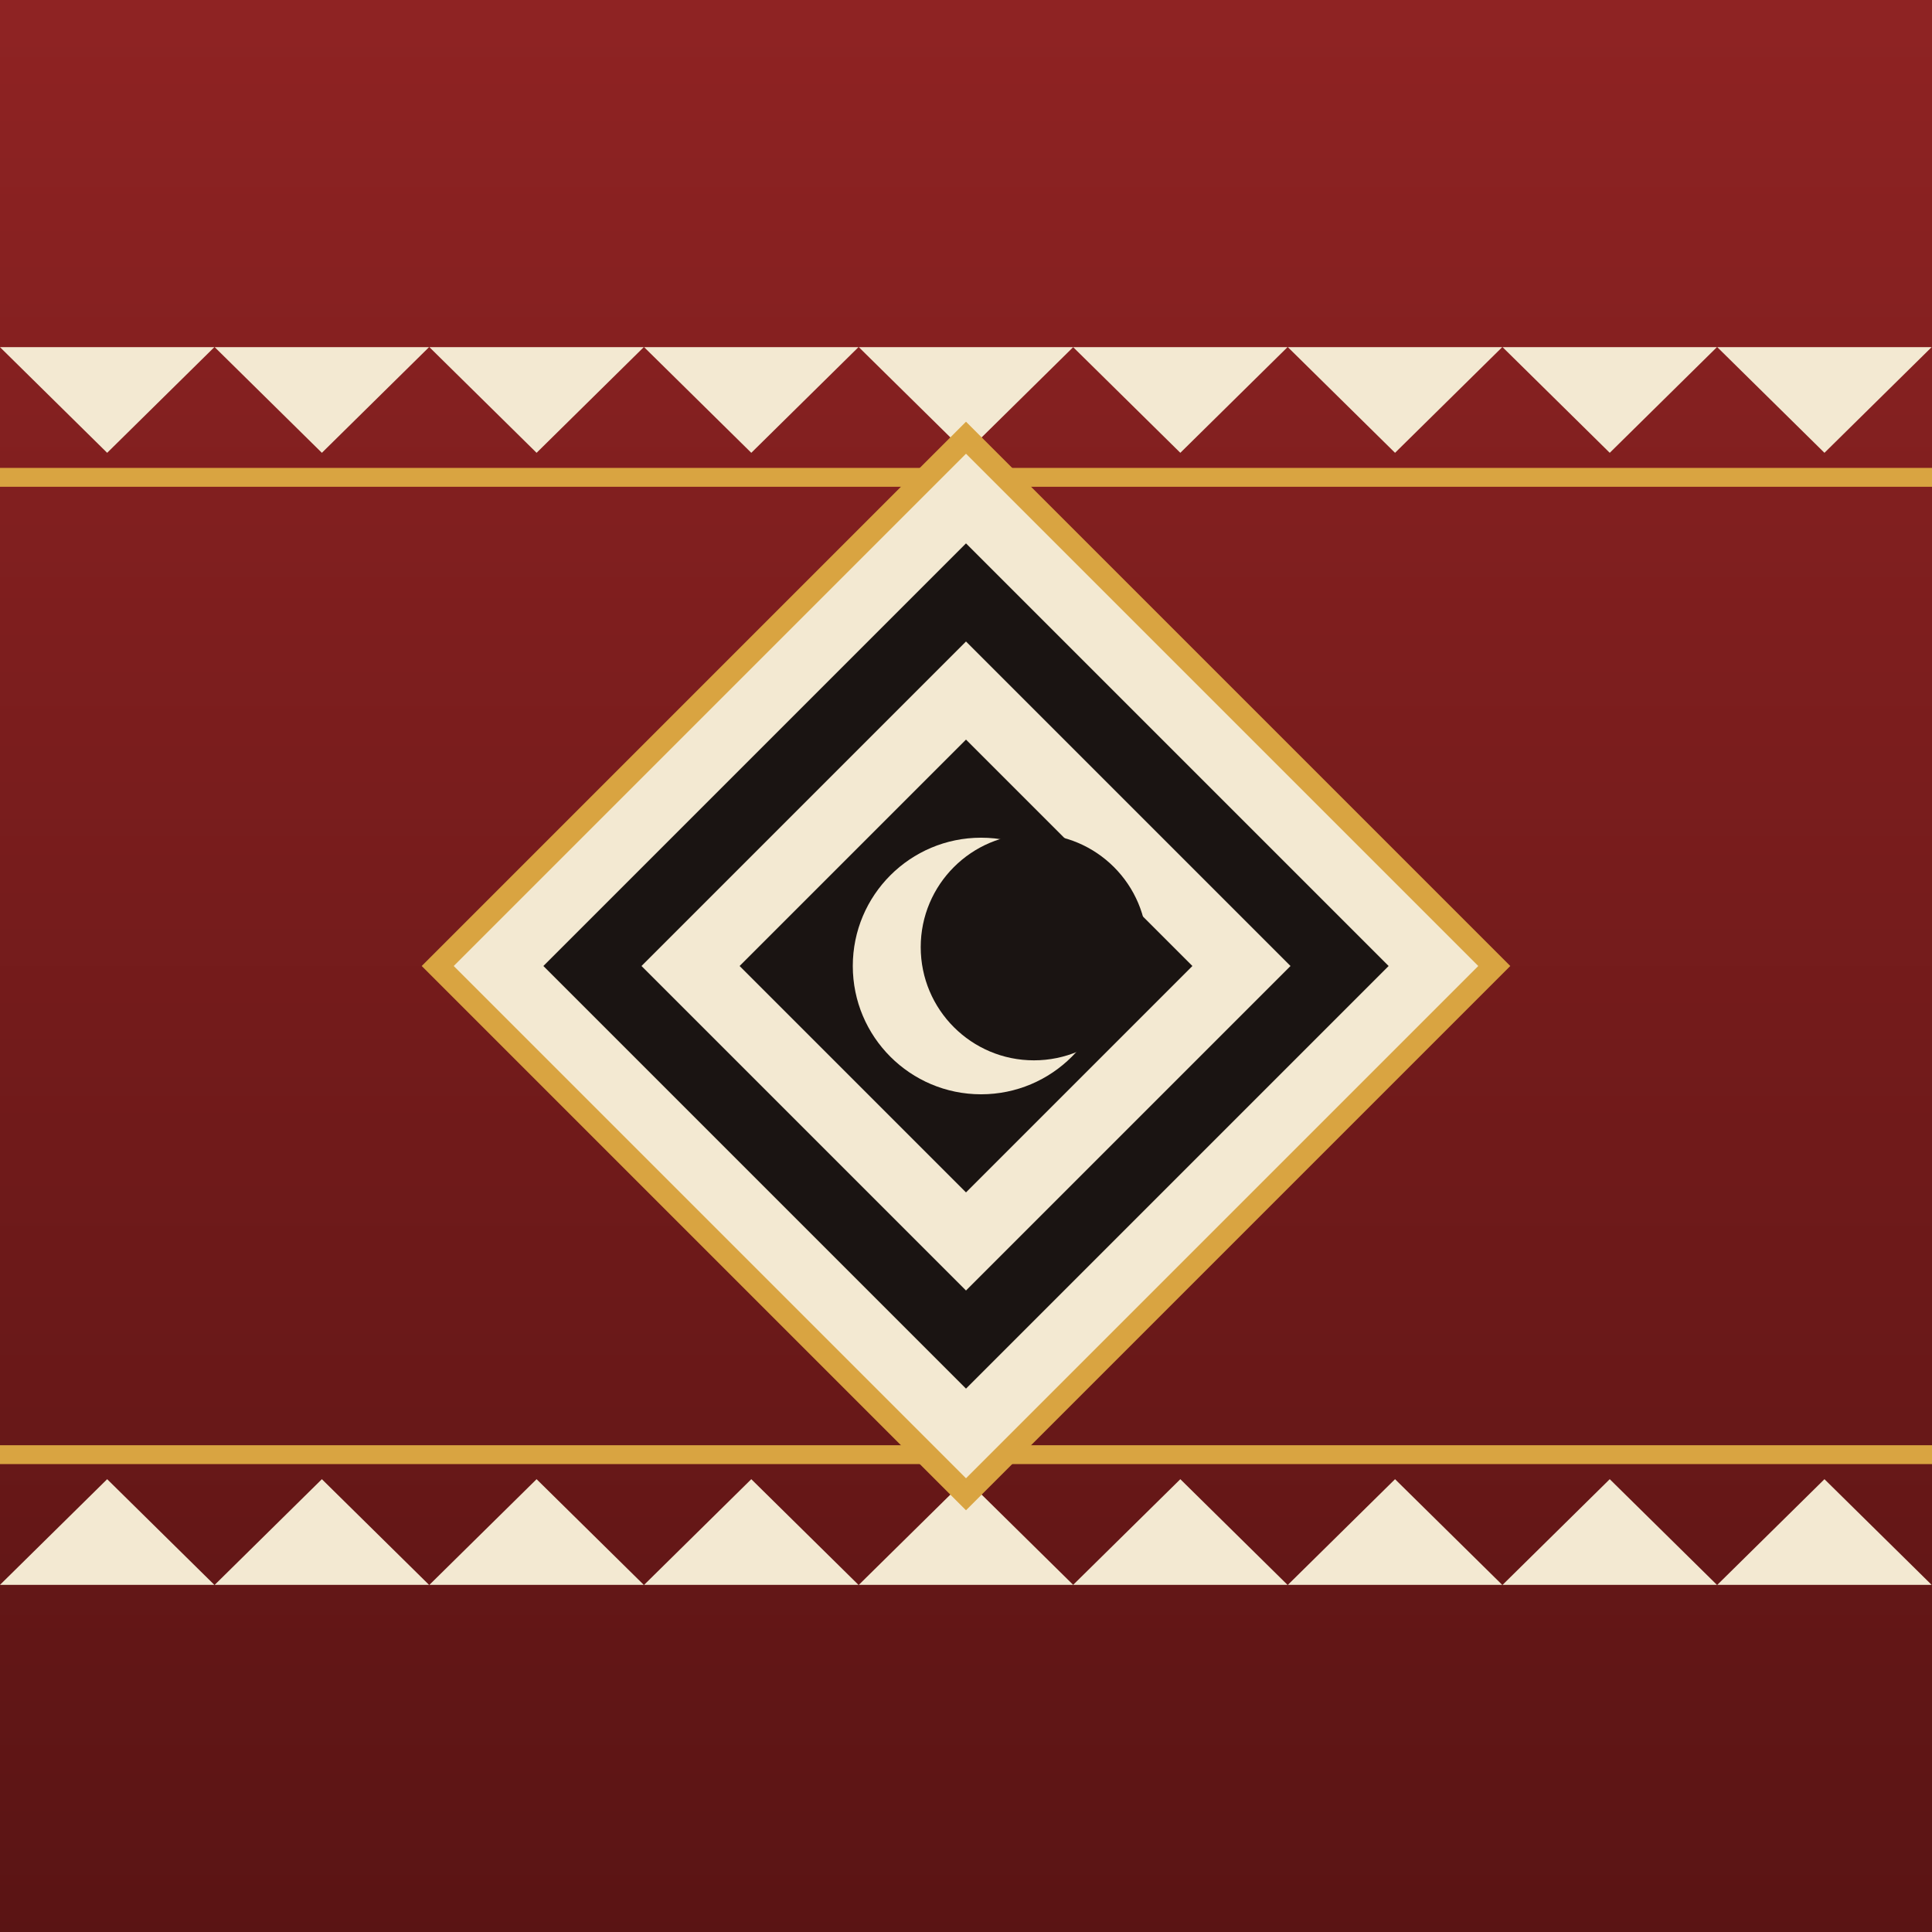
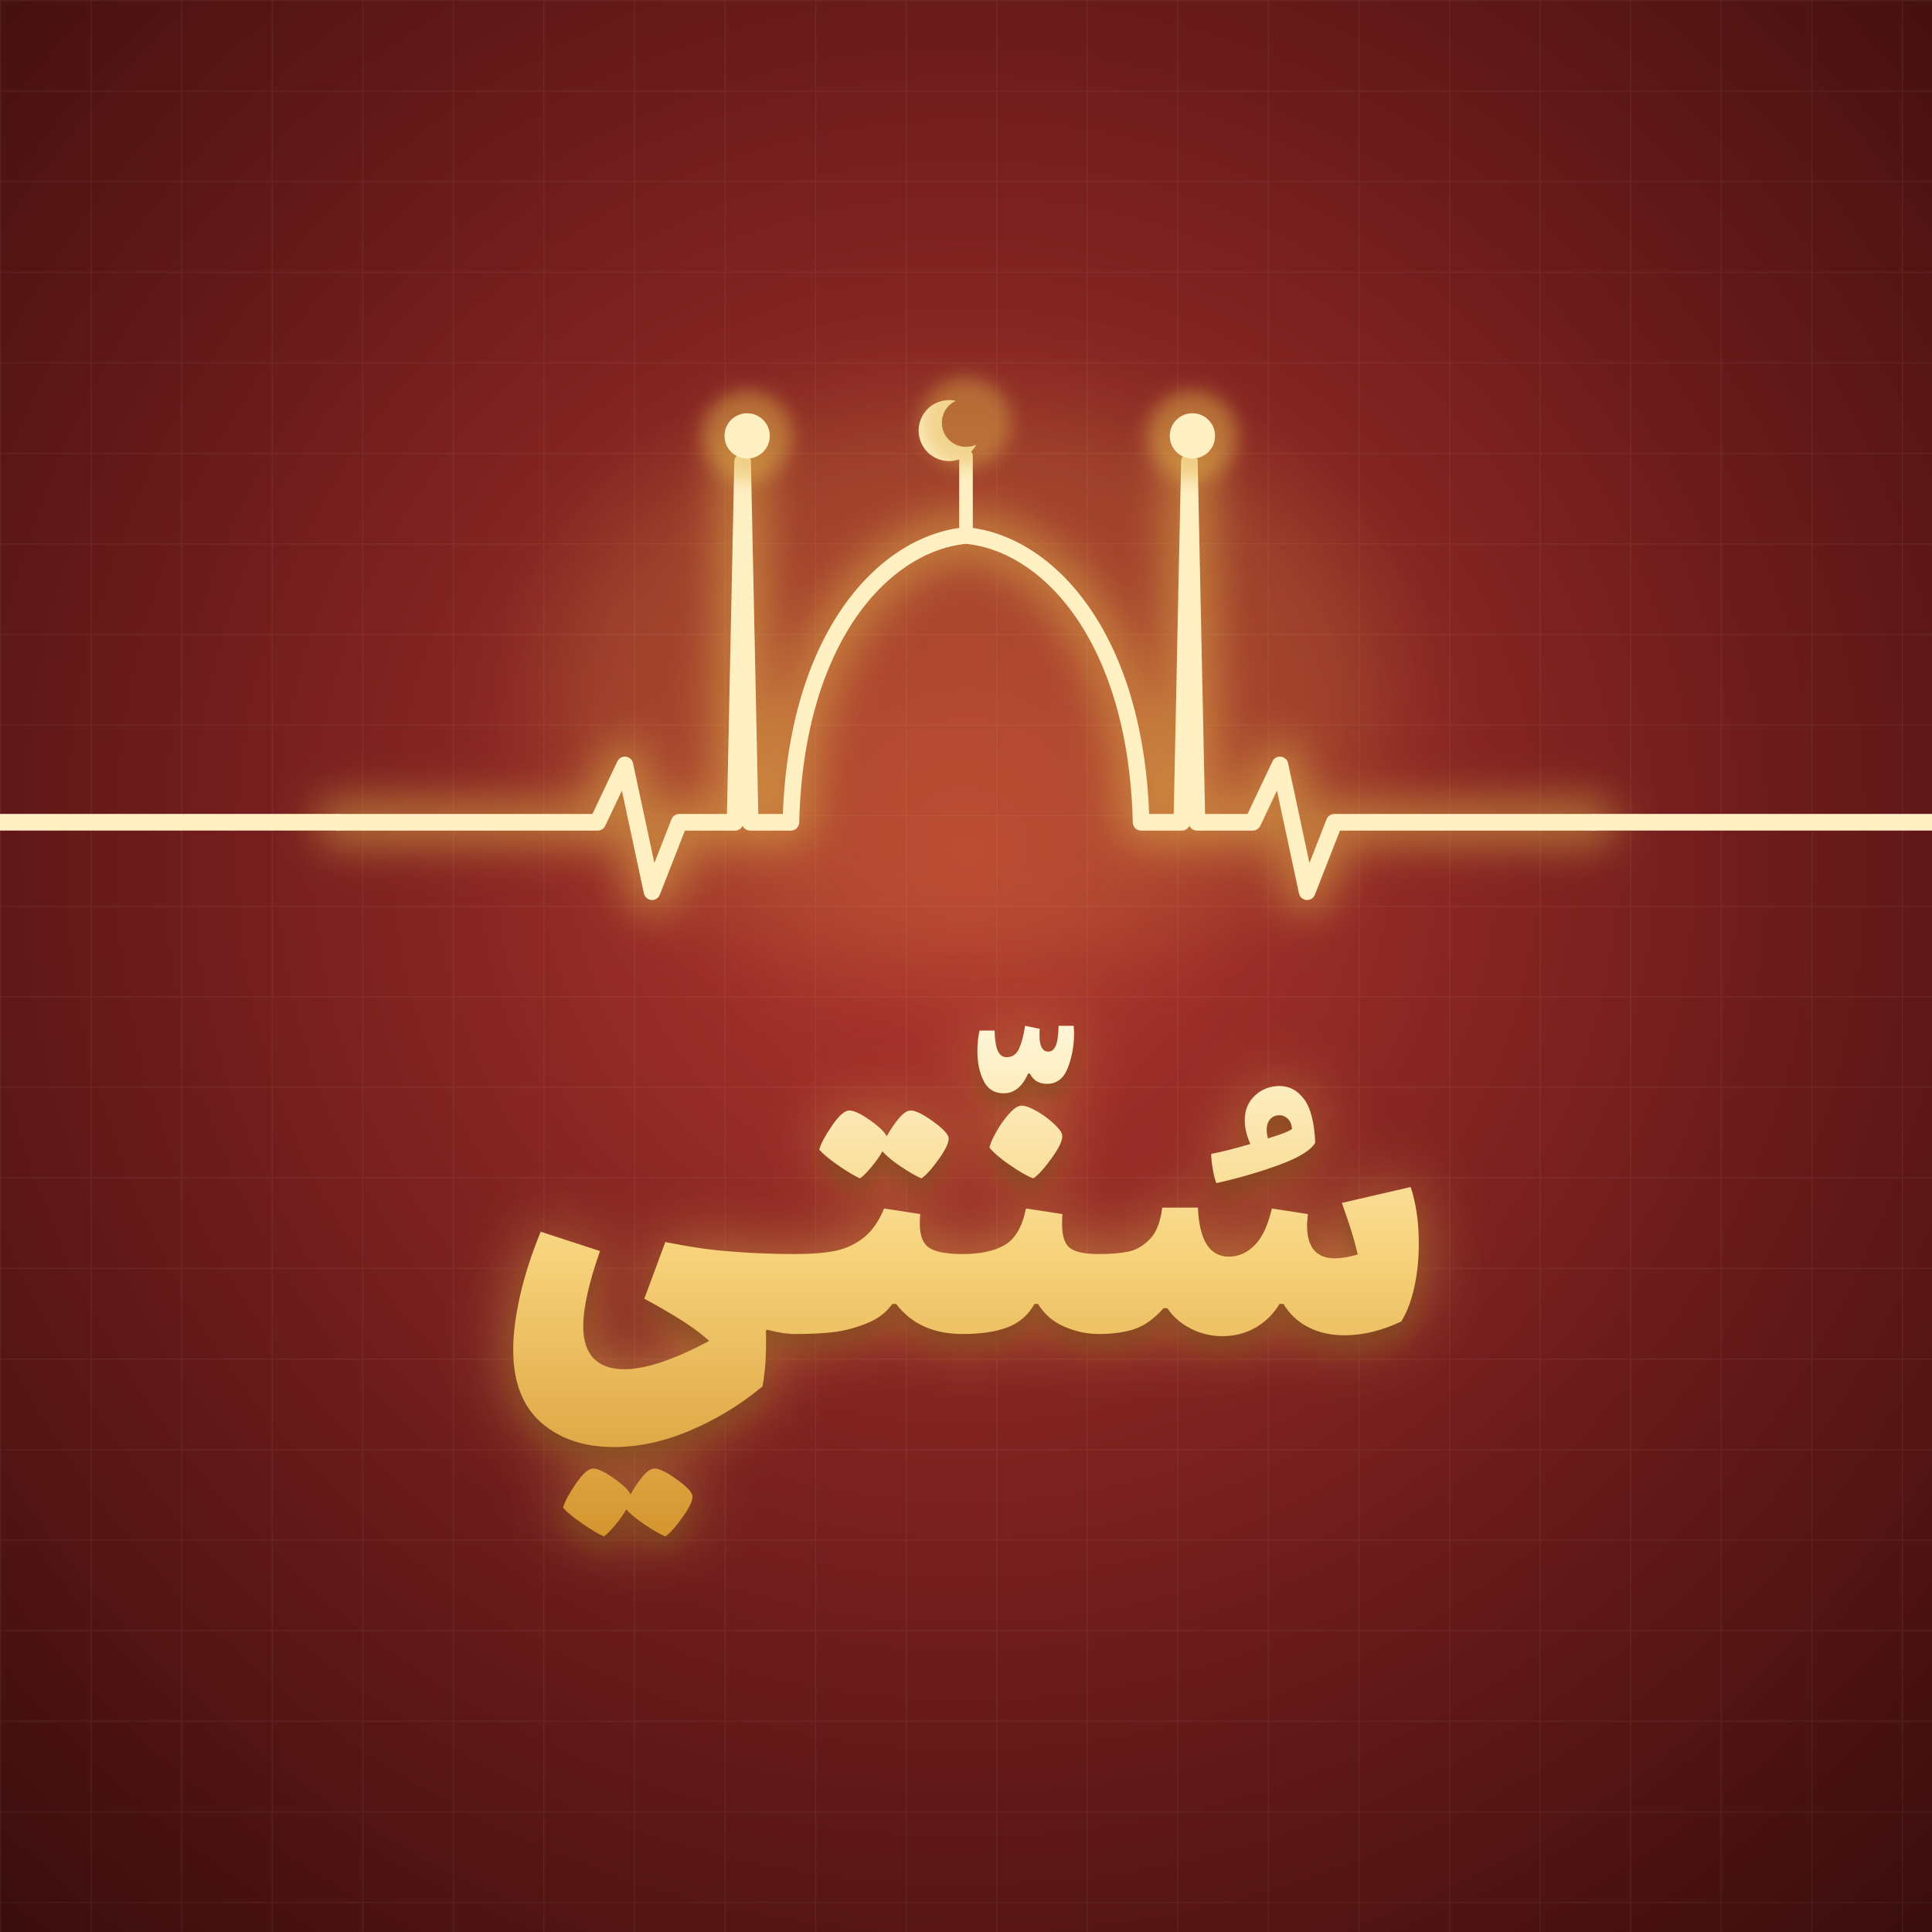
- <svg xmlns="http://www.w3.org/2000/svg" viewBox="0 0 512 512" width="512" height="512">
+ <svg xmlns="http://www.w3.org/2000/svg" width="512" height="512" viewBox="0 0 1024 1024">
  <defs>
-     <linearGradient id="bg" x1="0" y1="0" x2="0" y2="1">
-       <stop offset="0" stop-color="#8f2323" />
-       <stop offset="1" stop-color="#5a1414" />
+     <radialGradient id="bg" cx="50%" cy="44%" r="74%">
+       <stop offset="0" stop-color="#b5372f" />
+       <stop offset=".55" stop-color="#6e1c1c" />
+       <stop offset="1" stop-color="#3a0d0d" />
+     </radialGradient>
+     <linearGradient id="ng" gradientUnits="userSpaceOnUse" x1="0" y1="555" x2="0" y2="893">
+       <stop offset="0" stop-color="#fff6d8" />
+       <stop offset=".45" stop-color="#f7d27a" />
+       <stop offset="1" stop-color="#d4952f" />
    </linearGradient>
+     <filter id="b6" x="-50%" y="-50%" width="200%" height="200%">
+       <feGaussianBlur stdDeviation="6" />
+     </filter>
+     <filter id="b14" x="-50%" y="-50%" width="200%" height="200%">
+       <feGaussianBlur stdDeviation="14" />
+     </filter>
+     <filter id="b22" x="-30%" y="-30%" width="160%" height="160%">
+       <feGaussianBlur stdDeviation="22" />
+     </filter>
+     <filter id="b30" x="-60%" y="-60%" width="220%" height="220%">
+       <feGaussianBlur stdDeviation="30" />
+     </filter>
+     <pattern id="grid" width="48" height="48" patternUnits="userSpaceOnUse">
+       <path d="M48 0 L0 0 0 48" fill="none" stroke="#fbecc8" stroke-width="1.2" />
+     </pattern>
  </defs>
-   <rect width="512" height="512" rx="0" fill="url(#bg)" />
-   <path d="M0.0 92 l28.4 28 l28.4 -28z M56.9 92 l28.4 28 l28.4 -28z M113.8 92 l28.4 28 l28.4 -28z M170.7 92 l28.4 28 l28.4 -28z M227.6 92 l28.4 28 l28.4 -28z M284.4 92 l28.4 28 l28.4 -28z M341.3 92 l28.4 28 l28.4 -28z M398.2 92 l28.4 28 l28.4 -28z M455.1 92 l28.4 28 l28.4 -28z" fill="#f3e9d2" />
-   <path d="M0.0 420 l28.4 -28 l28.4 28z M56.9 420 l28.4 -28 l28.4 28z M113.8 420 l28.4 -28 l28.4 28z M170.7 420 l28.4 -28 l28.4 28z M227.6 420 l28.4 -28 l28.4 28z M284.4 420 l28.4 -28 l28.4 28z M341.3 420 l28.4 -28 l28.4 28z M398.2 420 l28.4 -28 l28.4 28z M455.1 420 l28.4 -28 l28.4 28z" fill="#f3e9d2" />
-   <rect x="0" y="124" width="512" height="5" fill="#d9a441" />
-   <rect x="0" y="383" width="512" height="5" fill="#d9a441" />
-   <path d="M256 116 L396 256 L256 396 L116 256z" fill="#f3e9d2" />
-   <path d="M256 144 L368 256 L256 368 L144 256z" fill="#1a1412" />
-   <path d="M256 170 L342 256 L256 342 L170 256z" fill="#f3e9d2" />
-   <path d="M256 196 L316 256 L256 316 L196 256z" fill="#1a1412" />
-   <circle cx="260" cy="256" r="34" fill="#f3e9d2" />
-   <circle cx="274" cy="251" r="30" fill="#1a1412" />
-   <path d="M256 116 L396 256 L256 396 L116 256z" fill="none" stroke="#d9a441" stroke-width="6" />
+   <rect width="1024" height="1024" fill="url(#bg)" />
+   <rect width="1024" height="1024" fill="url(#grid)" opacity=".06" />
+   <g transform="translate(102.40 99.83) scale(0.8)">
+     <ellipse cx="512.0" cy="330" rx="280" ry="190" fill="#e0b04a" opacity="0.18" filter="url(#b30)" />
+     <path d="M96 420 L268 420 L286 382 L304 466 L322 420 L359 420 L364 181 L369 420 L396 420 C399 297 458 235 512 230 C566 235 625 297 628 420 L655 420 L660 181 L665 420 L702 420 L720 382 L738 466 L756 420 L928 420" fill="none" stroke="#e0b04a" stroke-width="31" stroke-linejoin="round" stroke-linecap="round" opacity=".55" filter="url(#b14)" />
+     <path d="M96 420 L268 420 L286 382 L304 466 L322 420 L359 420 L364 181 L369 420 L396 420 C399 297 458 235 512 230 C566 235 625 297 628 420 L655 420 L660 181 L665 420 L702 420 L720 382 L738 466 L756 420 L928 420" fill="none" stroke="#fff0c4" stroke-width="11" stroke-linejoin="round" stroke-linecap="round" />
+     <circle cx="367" cy="164" r="30" fill="#e0b04a" opacity=".5" filter="url(#b6)" />
+     <circle cx="367" cy="164" r="15" fill="#fff0c4" />
+     <circle cx="662" cy="164" r="30" fill="#e0b04a" opacity=".5" filter="url(#b6)" />
+     <circle cx="662" cy="164" r="15" fill="#fff0c4" />
+     <line x1="512.0" y1="229.76" x2="512.0" y2="177.28" stroke="#fff0c4" stroke-width="9" stroke-linecap="round" />
+     <path d="M512.0 139.28 A16 16 0 1 0 512.0 171.28 A20.2 20.2 0 1 1 512.0 139.28Z" fill="#fff0c4" transform="rotate(-25 512.0 155.28)" />
+     <circle cx="512.0" cy="155.28" r="30" fill="#e0b04a" opacity=".45" filter="url(#b6)" />
+     <path d="M406.21 732.543Q406.21 746.212 404.501 752.619Q402.793 759.026 398.521 759.026Q390.832 759.026 380.296 756.178L379.442 756.748Q380.011 779.244 377.164 793.767Q355.522 811.708 329.608 822.813Q303.694 833.919 278.635 833.919Q249.019 833.919 230.51 817.688Q212.0 801.456 212.0 769.278Q212.0 753.9 216.556 733.682Q221.112 713.464 230.225 691.252L269.523 704.066Q258.417 735.675 258.417 753.9Q258.417 768.139 265.393 775.258Q272.37 782.377 285.469 782.377Q306.827 782.377 341.853 763.582Q333.595 756.178 323.058 749.629Q310.244 741.655 298.853 735.675L312.807 698.086Q335.019 702.643 352.674 704.066Q375.17 706.06 398.521 706.06Q403.077 706.06 404.644 712.609Q406.21 719.159 406.21 732.543ZM312.807 893.15Q307.396 890.872 299.138 885.319Q290.88 879.766 286.893 875.21Q284.046 880.336 279.489 885.747Q274.933 891.157 272.085 893.15Q266.39 890.588 257.562 884.465Q248.735 878.343 245.033 874.071Q246.741 868.091 253.576 858.124Q260.41 848.158 264.966 848.158Q269.523 848.158 278.635 854.565Q287.748 860.972 289.741 865.243Q293.728 858.124 297.999 853.141Q302.271 848.158 305.688 848.158Q310.244 848.158 320.068 855.134Q329.893 862.111 330.747 866.098Q331.317 870.369 324.482 880.051Q317.648 889.733 312.807 893.15ZM517.553 732.543Q517.553 746.212 515.844 752.619Q514.136 759.026 509.864 759.026Q480.818 759.026 465.726 739.093H463.163Q457.183 747.636 446.362 751.907Q435.825 756.178 425.574 757.602Q415.322 759.026 398.521 759.026Q394.25 759.026 392.541 752.619Q390.832 746.212 390.832 732.543Q390.832 719.159 392.399 712.609Q393.965 706.06 398.521 706.06Q414.183 706.06 424.72 704.066Q435.256 702.073 443.799 695.523Q452.342 688.974 457.752 675.875L481.673 679.577Q481.388 681.855 481.388 685.841Q481.388 697.802 487.653 701.931Q493.917 706.06 509.864 706.06Q514.421 706.06 515.987 712.609Q517.553 719.159 517.553 732.543ZM482.527 655.941Q477.116 653.663 468.858 648.11Q460.6 642.557 456.613 638.001Q453.766 643.127 449.209 648.537Q444.653 653.948 441.805 655.941Q436.11 653.378 427.282 647.256Q418.455 641.133 414.753 636.862Q416.461 630.882 423.296 620.915Q430.13 610.948 434.686 610.948Q439.243 610.948 448.355 617.355Q457.467 623.763 459.461 628.034Q463.448 620.915 467.719 615.932Q471.991 610.948 475.408 610.948Q479.964 610.948 489.788 617.925Q499.613 624.902 500.467 628.888Q501.037 633.16 494.202 642.842Q487.368 652.524 482.527 655.941ZM519.546 571.651Q519.546 564.247 520.97 557.982H530.937Q531.222 567.949 533.215 571.793Q535.208 575.637 538.91 575.637Q544.606 575.637 547.168 569.942Q549.731 564.247 551.155 554.85L560.837 556.843Q559.698 571.935 566.533 571.935Q569.665 571.935 571.374 568.234Q573.082 564.532 573.367 554.85H583.334L583.618 559.406Q583.618 571.935 579.489 582.614Q575.36 593.293 565.678 593.293Q557.705 593.293 554.288 586.458H553.149Q547.453 599.558 536.917 599.558Q527.804 599.558 523.675 591.299Q519.546 583.041 519.546 571.651ZM607.539 732.543Q607.539 746.212 605.83 752.619Q604.121 759.026 599.85 759.026Q588.459 759.026 577.211 754.185Q565.963 749.344 559.698 739.093H557.42Q551.155 750.198 539.48 754.612Q527.804 759.026 509.864 759.026Q505.593 759.026 503.884 752.619Q502.176 746.212 502.176 732.543Q502.176 719.159 503.742 712.609Q505.308 706.06 509.864 706.06Q527.235 706.06 537.629 700.08Q548.023 694.1 551.725 675.875L575.93 679.577Q575.645 681.855 575.645 686.126Q575.645 698.086 580.913 702.073Q586.181 706.06 599.85 706.06Q604.406 706.06 605.972 712.609Q607.539 719.159 607.539 732.543ZM527.52 635.438Q528.374 631.736 531.934 625.329Q535.493 618.922 540.049 613.654Q544.606 608.385 548.023 607.816Q551.155 607.246 557.562 610.664Q563.97 614.081 569.523 619.064Q575.075 624.047 575.645 626.895Q576.784 631.167 569.238 641.845Q561.692 652.524 556.566 655.941Q550.586 653.663 540.904 646.971Q531.222 640.279 527.52 635.438ZM743.372 632.306Q739.1 639.71 719.879 646.829Q700.657 653.948 677.876 659.074Q676.452 655.656 675.455 649.534Q674.458 643.411 674.458 639.71Q684.71 637.716 700.372 633.16Q696.67 624.617 696.67 617.498Q696.67 607.246 703.505 600.981Q710.339 594.717 719.736 594.717Q729.418 594.717 735.968 603.402Q742.517 612.087 743.372 632.306ZM727.994 623.193Q727.71 618.922 725.289 616.501Q722.869 614.081 719.736 614.081Q715.749 614.081 713.471 616.786Q711.193 619.491 711.193 623.763Q711.193 626.326 712.047 629.458Q725.147 625.471 727.994 623.193ZM812.0 699.225Q812.0 714.318 809.01 727.987Q806.02 741.655 800.325 750.768Q780.961 759.88 762.736 759.88Q749.352 759.88 738.958 754.612Q728.564 749.344 722.299 739.093H719.736Q713.471 749.344 703.647 754.897Q693.822 760.45 681.862 760.45Q670.757 760.45 660.932 755.467Q651.108 750.483 645.412 741.94H642.85Q633.452 752.477 623.628 755.751Q613.804 759.026 599.85 759.026Q595.579 759.026 593.87 752.619Q592.161 746.212 592.161 732.543Q592.161 719.159 593.728 712.609Q595.294 706.06 599.85 706.06Q611.525 706.06 619.356 704.494Q627.187 702.927 633.737 696.235Q640.287 689.543 641.995 675.305H665.631Q667.055 707.768 686.134 707.768Q695.816 707.768 703.362 700.08Q710.908 692.391 714.61 675.875L738.531 679.577Q737.961 684.702 737.961 686.981Q737.961 708.907 756.471 708.907Q762.451 708.907 771.563 706.345Q769 695.523 765.441 684.987Q761.881 674.451 761.027 672.173L806.589 661.636Q812.0 677.868 812.0 699.225Z" fill="rgba(240,186,84,.55)" filter="url(#b22)" />
+     <path d="M406.21 732.543Q406.21 746.212 404.501 752.619Q402.793 759.026 398.521 759.026Q390.832 759.026 380.296 756.178L379.442 756.748Q380.011 779.244 377.164 793.767Q355.522 811.708 329.608 822.813Q303.694 833.919 278.635 833.919Q249.019 833.919 230.51 817.688Q212.0 801.456 212.0 769.278Q212.0 753.9 216.556 733.682Q221.112 713.464 230.225 691.252L269.523 704.066Q258.417 735.675 258.417 753.9Q258.417 768.139 265.393 775.258Q272.37 782.377 285.469 782.377Q306.827 782.377 341.853 763.582Q333.595 756.178 323.058 749.629Q310.244 741.655 298.853 735.675L312.807 698.086Q335.019 702.643 352.674 704.066Q375.17 706.06 398.521 706.06Q403.077 706.06 404.644 712.609Q406.21 719.159 406.21 732.543ZM312.807 893.15Q307.396 890.872 299.138 885.319Q290.88 879.766 286.893 875.21Q284.046 880.336 279.489 885.747Q274.933 891.157 272.085 893.15Q266.39 890.588 257.562 884.465Q248.735 878.343 245.033 874.071Q246.741 868.091 253.576 858.124Q260.41 848.158 264.966 848.158Q269.523 848.158 278.635 854.565Q287.748 860.972 289.741 865.243Q293.728 858.124 297.999 853.141Q302.271 848.158 305.688 848.158Q310.244 848.158 320.068 855.134Q329.893 862.111 330.747 866.098Q331.317 870.369 324.482 880.051Q317.648 889.733 312.807 893.15ZM517.553 732.543Q517.553 746.212 515.844 752.619Q514.136 759.026 509.864 759.026Q480.818 759.026 465.726 739.093H463.163Q457.183 747.636 446.362 751.907Q435.825 756.178 425.574 757.602Q415.322 759.026 398.521 759.026Q394.25 759.026 392.541 752.619Q390.832 746.212 390.832 732.543Q390.832 719.159 392.399 712.609Q393.965 706.06 398.521 706.06Q414.183 706.06 424.72 704.066Q435.256 702.073 443.799 695.523Q452.342 688.974 457.752 675.875L481.673 679.577Q481.388 681.855 481.388 685.841Q481.388 697.802 487.653 701.931Q493.917 706.06 509.864 706.06Q514.421 706.06 515.987 712.609Q517.553 719.159 517.553 732.543ZM482.527 655.941Q477.116 653.663 468.858 648.11Q460.6 642.557 456.613 638.001Q453.766 643.127 449.209 648.537Q444.653 653.948 441.805 655.941Q436.11 653.378 427.282 647.256Q418.455 641.133 414.753 636.862Q416.461 630.882 423.296 620.915Q430.13 610.948 434.686 610.948Q439.243 610.948 448.355 617.355Q457.467 623.763 459.461 628.034Q463.448 620.915 467.719 615.932Q471.991 610.948 475.408 610.948Q479.964 610.948 489.788 617.925Q499.613 624.902 500.467 628.888Q501.037 633.16 494.202 642.842Q487.368 652.524 482.527 655.941ZM519.546 571.651Q519.546 564.247 520.97 557.982H530.937Q531.222 567.949 533.215 571.793Q535.208 575.637 538.91 575.637Q544.606 575.637 547.168 569.942Q549.731 564.247 551.155 554.85L560.837 556.843Q559.698 571.935 566.533 571.935Q569.665 571.935 571.374 568.234Q573.082 564.532 573.367 554.85H583.334L583.618 559.406Q583.618 571.935 579.489 582.614Q575.36 593.293 565.678 593.293Q557.705 593.293 554.288 586.458H553.149Q547.453 599.558 536.917 599.558Q527.804 599.558 523.675 591.299Q519.546 583.041 519.546 571.651ZM607.539 732.543Q607.539 746.212 605.83 752.619Q604.121 759.026 599.85 759.026Q588.459 759.026 577.211 754.185Q565.963 749.344 559.698 739.093H557.42Q551.155 750.198 539.48 754.612Q527.804 759.026 509.864 759.026Q505.593 759.026 503.884 752.619Q502.176 746.212 502.176 732.543Q502.176 719.159 503.742 712.609Q505.308 706.06 509.864 706.06Q527.235 706.06 537.629 700.08Q548.023 694.1 551.725 675.875L575.93 679.577Q575.645 681.855 575.645 686.126Q575.645 698.086 580.913 702.073Q586.181 706.06 599.85 706.06Q604.406 706.06 605.972 712.609Q607.539 719.159 607.539 732.543ZM527.52 635.438Q528.374 631.736 531.934 625.329Q535.493 618.922 540.049 613.654Q544.606 608.385 548.023 607.816Q551.155 607.246 557.562 610.664Q563.97 614.081 569.523 619.064Q575.075 624.047 575.645 626.895Q576.784 631.167 569.238 641.845Q561.692 652.524 556.566 655.941Q550.586 653.663 540.904 646.971Q531.222 640.279 527.52 635.438ZM743.372 632.306Q739.1 639.71 719.879 646.829Q700.657 653.948 677.876 659.074Q676.452 655.656 675.455 649.534Q674.458 643.411 674.458 639.71Q684.71 637.716 700.372 633.16Q696.67 624.617 696.67 617.498Q696.67 607.246 703.505 600.981Q710.339 594.717 719.736 594.717Q729.418 594.717 735.968 603.402Q742.517 612.087 743.372 632.306ZM727.994 623.193Q727.71 618.922 725.289 616.501Q722.869 614.081 719.736 614.081Q715.749 614.081 713.471 616.786Q711.193 619.491 711.193 623.763Q711.193 626.326 712.047 629.458Q725.147 625.471 727.994 623.193ZM812.0 699.225Q812.0 714.318 809.01 727.987Q806.02 741.655 800.325 750.768Q780.961 759.88 762.736 759.88Q749.352 759.88 738.958 754.612Q728.564 749.344 722.299 739.093H719.736Q713.471 749.344 703.647 754.897Q693.822 760.45 681.862 760.45Q670.757 760.45 660.932 755.467Q651.108 750.483 645.412 741.94H642.85Q633.452 752.477 623.628 755.751Q613.804 759.026 599.85 759.026Q595.579 759.026 593.87 752.619Q592.161 746.212 592.161 732.543Q592.161 719.159 593.728 712.609Q595.294 706.06 599.85 706.06Q611.525 706.06 619.356 704.494Q627.187 702.927 633.737 696.235Q640.287 689.543 641.995 675.305H665.631Q667.055 707.768 686.134 707.768Q695.816 707.768 703.362 700.08Q710.908 692.391 714.61 675.875L738.531 679.577Q737.961 684.702 737.961 686.981Q737.961 708.907 756.471 708.907Q762.451 708.907 771.563 706.345Q769 695.523 765.441 684.987Q761.881 674.451 761.027 672.173L806.589 661.636Q812.0 677.868 812.0 699.225Z" fill="#7a4a12" opacity=".55" transform="translate(0 10)" filter="url(#b6)" />
+     <path d="M406.21 732.543Q406.21 746.212 404.501 752.619Q402.793 759.026 398.521 759.026Q390.832 759.026 380.296 756.178L379.442 756.748Q380.011 779.244 377.164 793.767Q355.522 811.708 329.608 822.813Q303.694 833.919 278.635 833.919Q249.019 833.919 230.51 817.688Q212.0 801.456 212.0 769.278Q212.0 753.9 216.556 733.682Q221.112 713.464 230.225 691.252L269.523 704.066Q258.417 735.675 258.417 753.9Q258.417 768.139 265.393 775.258Q272.37 782.377 285.469 782.377Q306.827 782.377 341.853 763.582Q333.595 756.178 323.058 749.629Q310.244 741.655 298.853 735.675L312.807 698.086Q335.019 702.643 352.674 704.066Q375.17 706.06 398.521 706.06Q403.077 706.06 404.644 712.609Q406.21 719.159 406.21 732.543ZM312.807 893.15Q307.396 890.872 299.138 885.319Q290.88 879.766 286.893 875.21Q284.046 880.336 279.489 885.747Q274.933 891.157 272.085 893.15Q266.39 890.588 257.562 884.465Q248.735 878.343 245.033 874.071Q246.741 868.091 253.576 858.124Q260.41 848.158 264.966 848.158Q269.523 848.158 278.635 854.565Q287.748 860.972 289.741 865.243Q293.728 858.124 297.999 853.141Q302.271 848.158 305.688 848.158Q310.244 848.158 320.068 855.134Q329.893 862.111 330.747 866.098Q331.317 870.369 324.482 880.051Q317.648 889.733 312.807 893.15ZM517.553 732.543Q517.553 746.212 515.844 752.619Q514.136 759.026 509.864 759.026Q480.818 759.026 465.726 739.093H463.163Q457.183 747.636 446.362 751.907Q435.825 756.178 425.574 757.602Q415.322 759.026 398.521 759.026Q394.25 759.026 392.541 752.619Q390.832 746.212 390.832 732.543Q390.832 719.159 392.399 712.609Q393.965 706.06 398.521 706.06Q414.183 706.06 424.72 704.066Q435.256 702.073 443.799 695.523Q452.342 688.974 457.752 675.875L481.673 679.577Q481.388 681.855 481.388 685.841Q481.388 697.802 487.653 701.931Q493.917 706.06 509.864 706.06Q514.421 706.06 515.987 712.609Q517.553 719.159 517.553 732.543ZM482.527 655.941Q477.116 653.663 468.858 648.11Q460.6 642.557 456.613 638.001Q453.766 643.127 449.209 648.537Q444.653 653.948 441.805 655.941Q436.11 653.378 427.282 647.256Q418.455 641.133 414.753 636.862Q416.461 630.882 423.296 620.915Q430.13 610.948 434.686 610.948Q439.243 610.948 448.355 617.355Q457.467 623.763 459.461 628.034Q463.448 620.915 467.719 615.932Q471.991 610.948 475.408 610.948Q479.964 610.948 489.788 617.925Q499.613 624.902 500.467 628.888Q501.037 633.16 494.202 642.842Q487.368 652.524 482.527 655.941ZM519.546 571.651Q519.546 564.247 520.97 557.982H530.937Q531.222 567.949 533.215 571.793Q535.208 575.637 538.91 575.637Q544.606 575.637 547.168 569.942Q549.731 564.247 551.155 554.85L560.837 556.843Q559.698 571.935 566.533 571.935Q569.665 571.935 571.374 568.234Q573.082 564.532 573.367 554.85H583.334L583.618 559.406Q583.618 571.935 579.489 582.614Q575.36 593.293 565.678 593.293Q557.705 593.293 554.288 586.458H553.149Q547.453 599.558 536.917 599.558Q527.804 599.558 523.675 591.299Q519.546 583.041 519.546 571.651ZM607.539 732.543Q607.539 746.212 605.83 752.619Q604.121 759.026 599.85 759.026Q588.459 759.026 577.211 754.185Q565.963 749.344 559.698 739.093H557.42Q551.155 750.198 539.48 754.612Q527.804 759.026 509.864 759.026Q505.593 759.026 503.884 752.619Q502.176 746.212 502.176 732.543Q502.176 719.159 503.742 712.609Q505.308 706.06 509.864 706.06Q527.235 706.06 537.629 700.08Q548.023 694.1 551.725 675.875L575.93 679.577Q575.645 681.855 575.645 686.126Q575.645 698.086 580.913 702.073Q586.181 706.06 599.85 706.06Q604.406 706.06 605.972 712.609Q607.539 719.159 607.539 732.543ZM527.52 635.438Q528.374 631.736 531.934 625.329Q535.493 618.922 540.049 613.654Q544.606 608.385 548.023 607.816Q551.155 607.246 557.562 610.664Q563.97 614.081 569.523 619.064Q575.075 624.047 575.645 626.895Q576.784 631.167 569.238 641.845Q561.692 652.524 556.566 655.941Q550.586 653.663 540.904 646.971Q531.222 640.279 527.52 635.438ZM743.372 632.306Q739.1 639.71 719.879 646.829Q700.657 653.948 677.876 659.074Q676.452 655.656 675.455 649.534Q674.458 643.411 674.458 639.71Q684.71 637.716 700.372 633.16Q696.67 624.617 696.67 617.498Q696.67 607.246 703.505 600.981Q710.339 594.717 719.736 594.717Q729.418 594.717 735.968 603.402Q742.517 612.087 743.372 632.306ZM727.994 623.193Q727.71 618.922 725.289 616.501Q722.869 614.081 719.736 614.081Q715.749 614.081 713.471 616.786Q711.193 619.491 711.193 623.763Q711.193 626.326 712.047 629.458Q725.147 625.471 727.994 623.193ZM812.0 699.225Q812.0 714.318 809.01 727.987Q806.02 741.655 800.325 750.768Q780.961 759.88 762.736 759.88Q749.352 759.88 738.958 754.612Q728.564 749.344 722.299 739.093H719.736Q713.471 749.344 703.647 754.897Q693.822 760.45 681.862 760.45Q670.757 760.45 660.932 755.467Q651.108 750.483 645.412 741.94H642.85Q633.452 752.477 623.628 755.751Q613.804 759.026 599.85 759.026Q595.579 759.026 593.87 752.619Q592.161 746.212 592.161 732.543Q592.161 719.159 593.728 712.609Q595.294 706.06 599.85 706.06Q611.525 706.06 619.356 704.494Q627.187 702.927 633.737 696.235Q640.287 689.543 641.995 675.305H665.631Q667.055 707.768 686.134 707.768Q695.816 707.768 703.362 700.08Q710.908 692.391 714.61 675.875L738.531 679.577Q737.961 684.702 737.961 686.981Q737.961 708.907 756.471 708.907Q762.451 708.907 771.563 706.345Q769 695.523 765.441 684.987Q761.881 674.451 761.027 672.173L806.589 661.636Q812.0 677.868 812.0 699.225Z" fill="url(#ng)" />
+   </g>
+   <path d="M0.0 435.8 L179.2 435.8" fill="none" stroke="#e0b04a" stroke-width="24.8" stroke-linecap="round" opacity=".55" filter="url(#b14)" />
+   <path d="M0.0 435.8 L179.2 435.8" fill="none" stroke="#fff0c4" stroke-width="8.8" stroke-linecap="round" />
+   <path d="M844.8 435.8 L1024.0 435.8" fill="none" stroke="#e0b04a" stroke-width="24.8" stroke-linecap="round" opacity=".55" filter="url(#b14)" />
+   <path d="M844.8 435.8 L1024.0 435.8" fill="none" stroke="#fff0c4" stroke-width="8.8" stroke-linecap="round" />
</svg>
